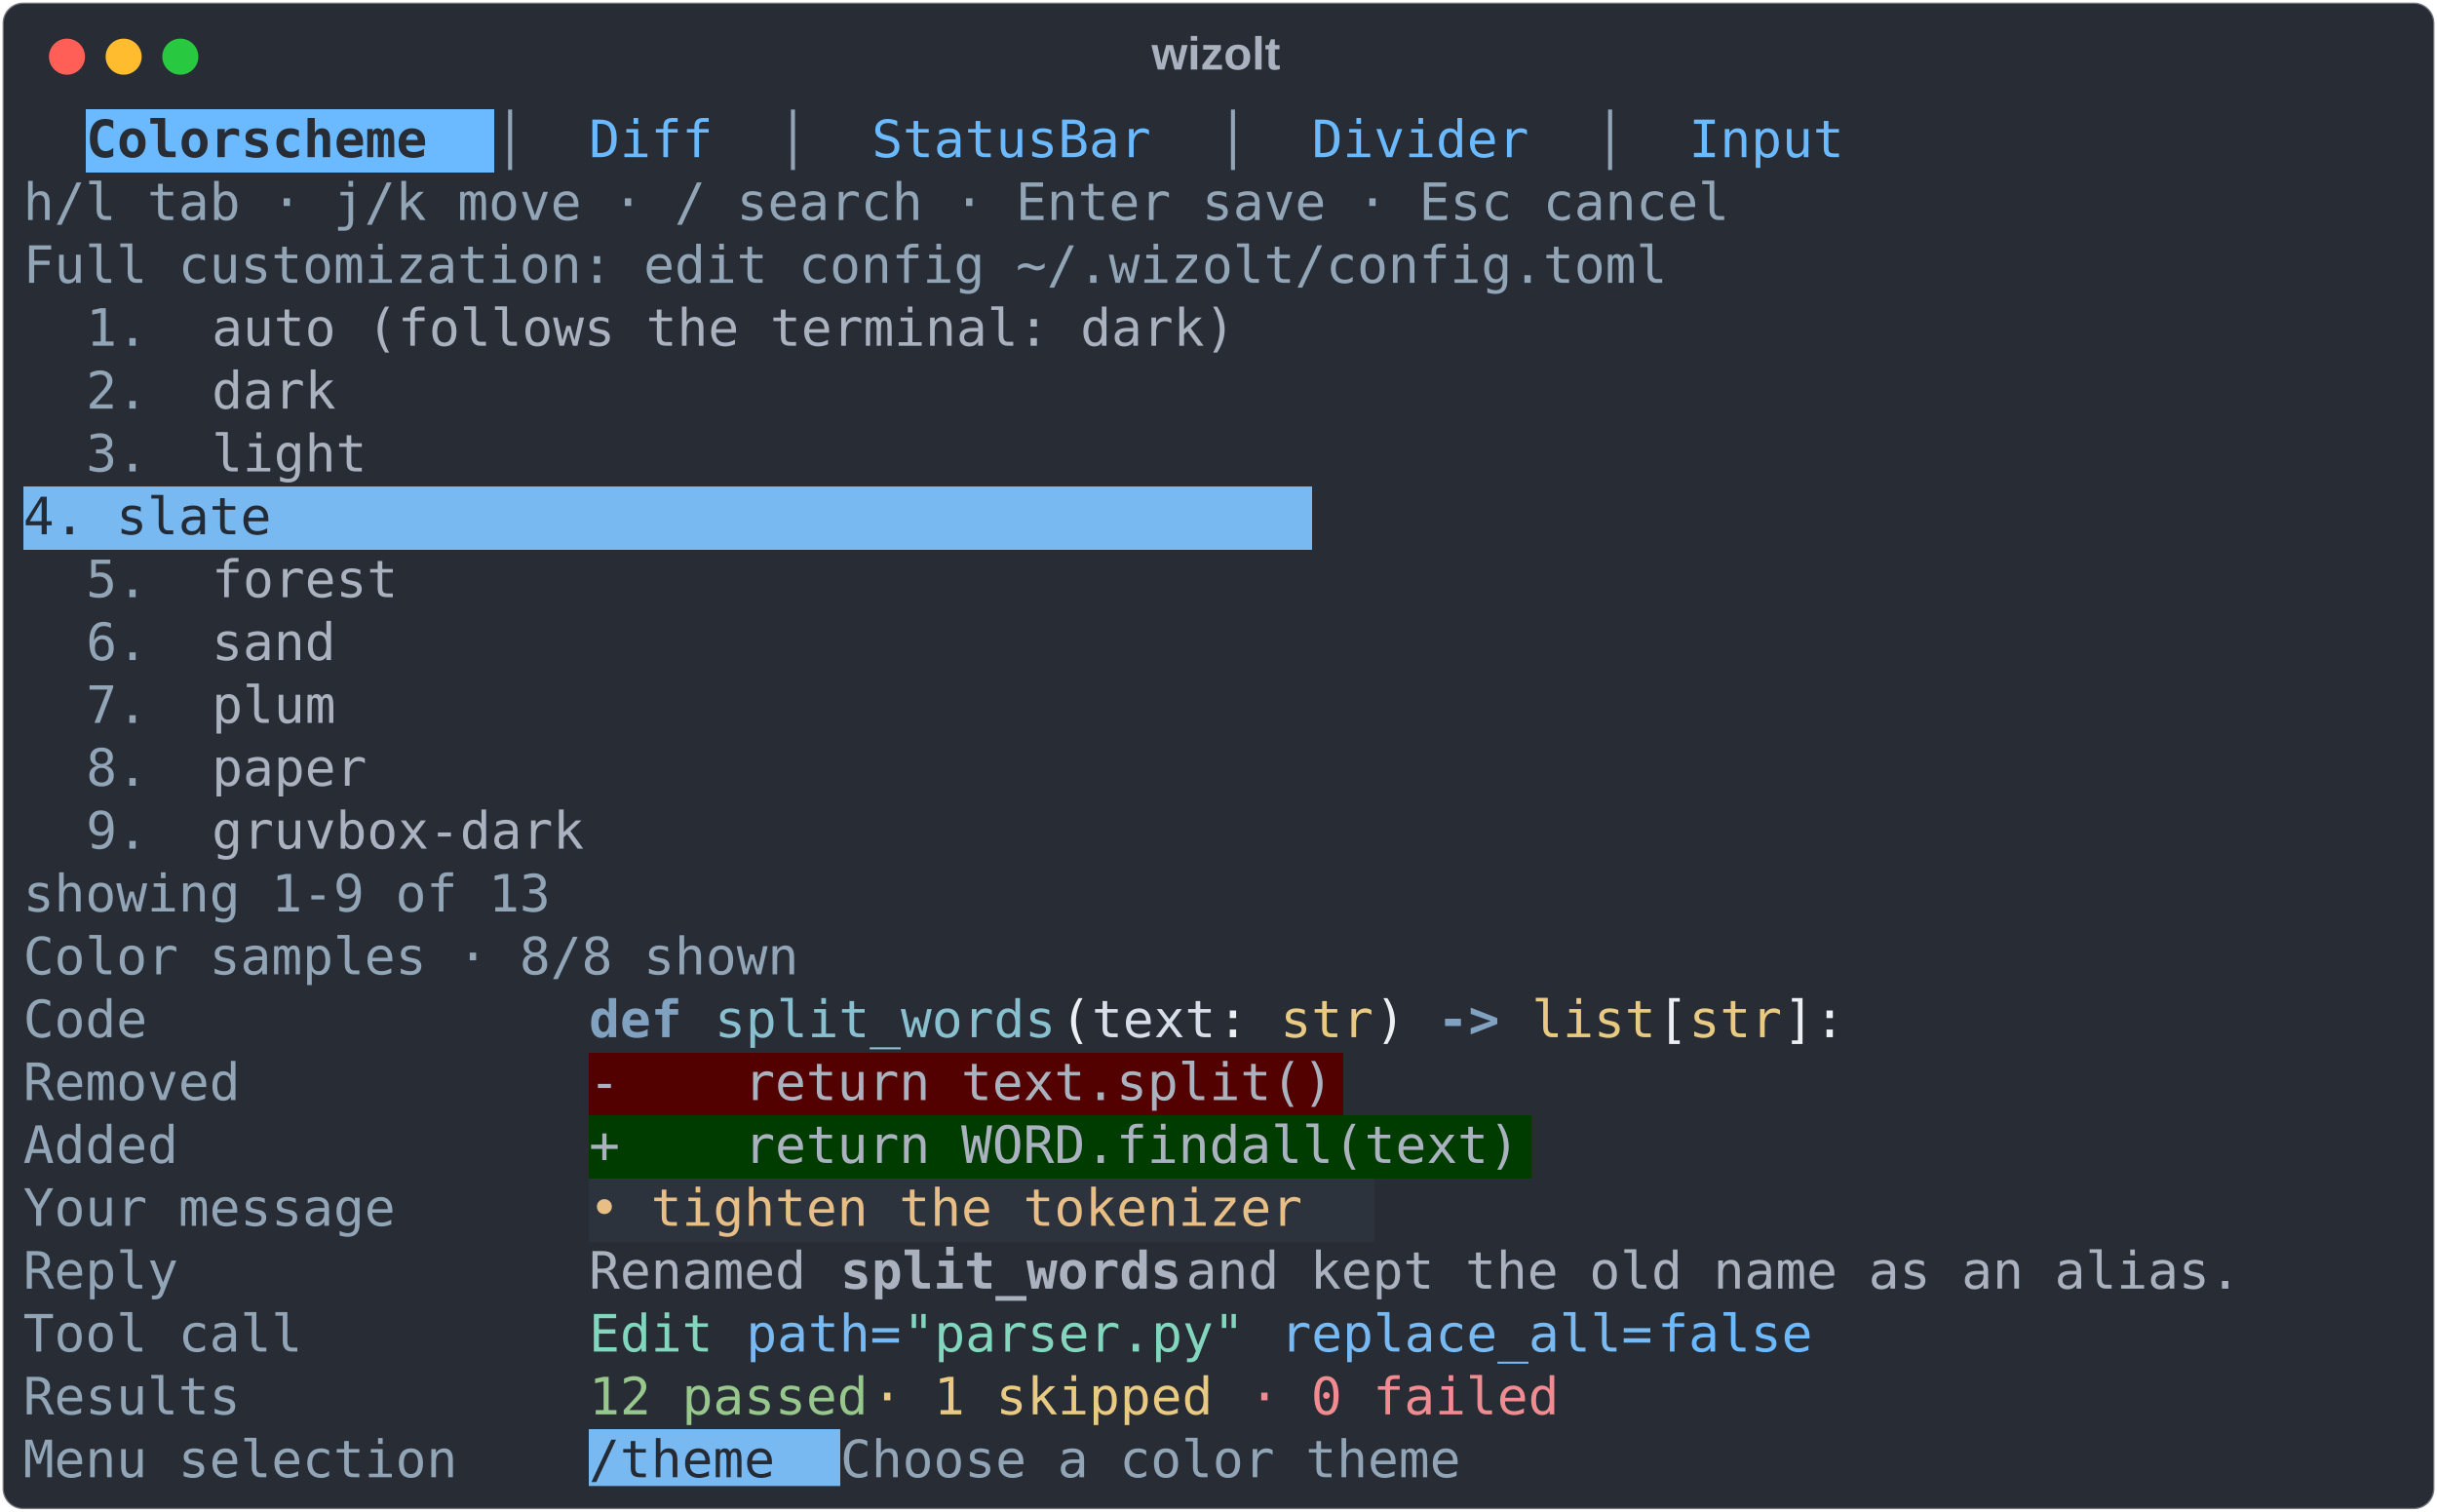
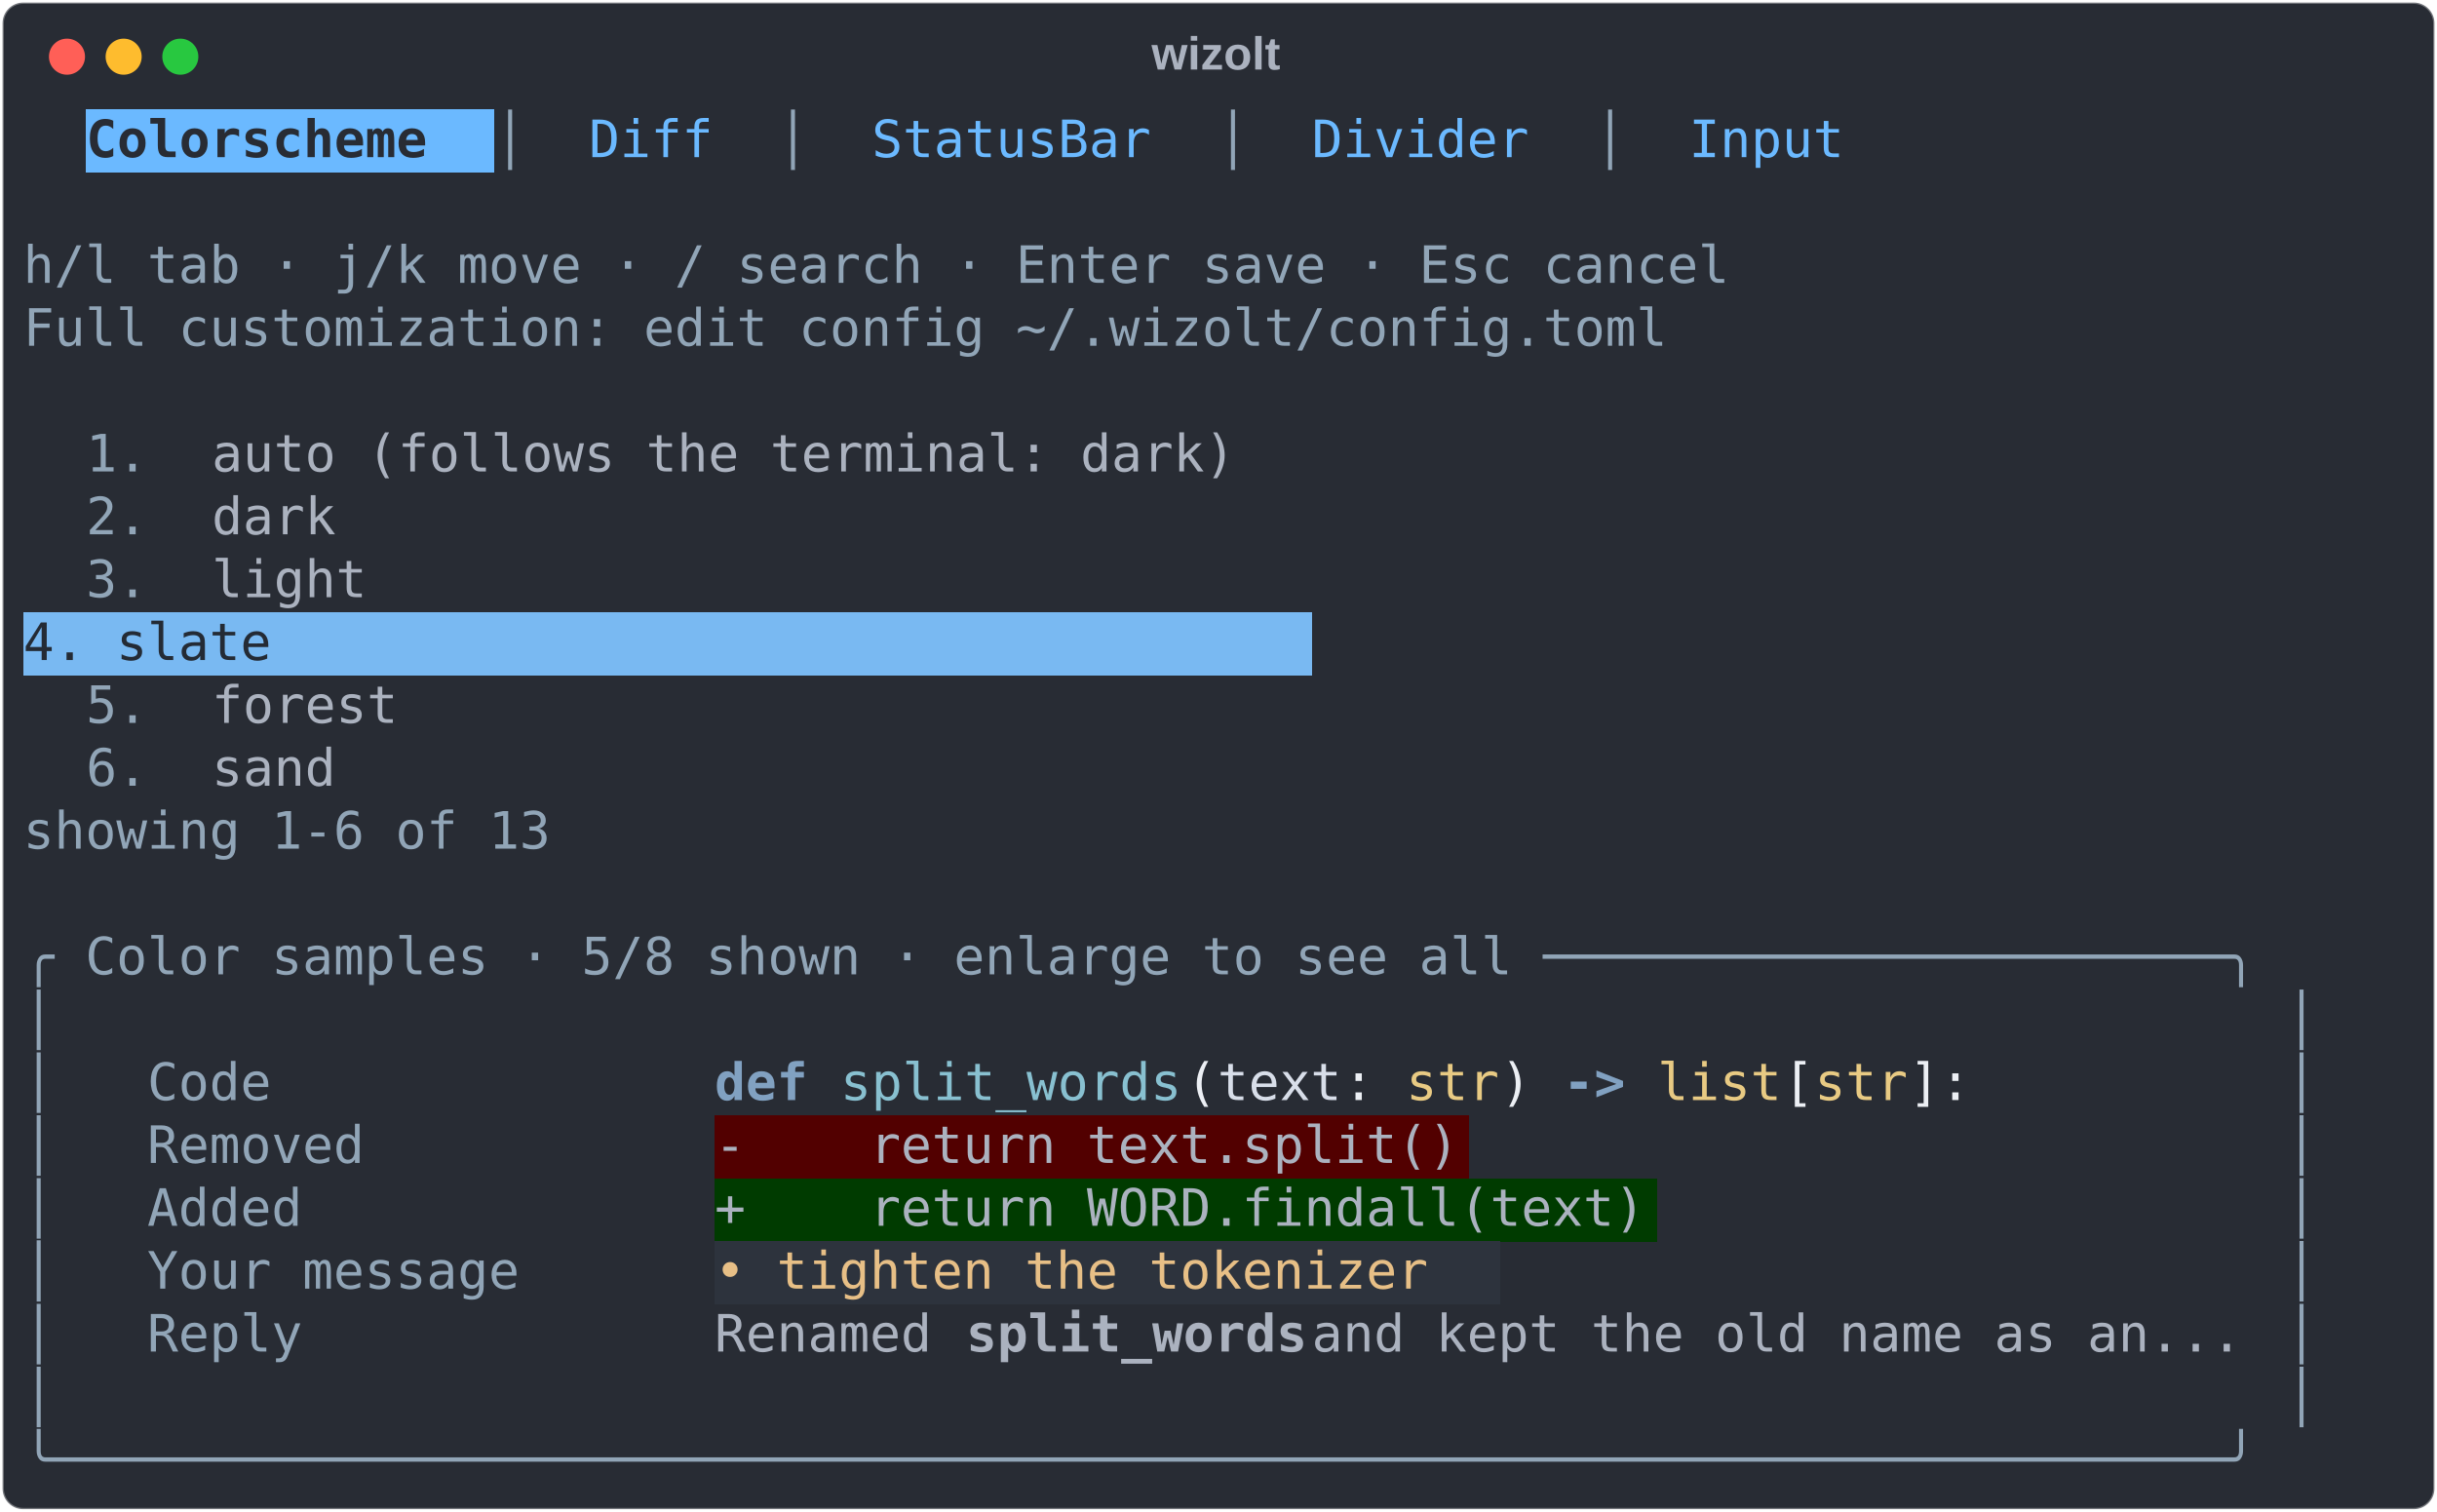
<svg xmlns="http://www.w3.org/2000/svg" class="rich-terminal" viewBox="0 0 946 586.8">
  <style>

    @font-face {
        font-family: "Fira Code";
        src: local("FiraCode-Regular"),
                url("https://cdnjs.cloudflare.com/ajax/libs/firacode/6.2.0/woff2/FiraCode-Regular.woff2") format("woff2"),
                url("https://cdnjs.cloudflare.com/ajax/libs/firacode/6.2.0/woff/FiraCode-Regular.woff") format("woff");
        font-style: normal;
        font-weight: 400;
    }
    @font-face {
        font-family: "Fira Code";
        src: local("FiraCode-Bold"),
                url("https://cdnjs.cloudflare.com/ajax/libs/firacode/6.2.0/woff2/FiraCode-Bold.woff2") format("woff2"),
                url("https://cdnjs.cloudflare.com/ajax/libs/firacode/6.2.0/woff/FiraCode-Bold.woff") format("woff");
        font-style: bold;
        font-weight: 700;
    }

    .appearance-picker-matrix {
        font-family: Fira Code, monospace;
        font-size: 20px;
        line-height: 24.4px;
        font-variant-east-asian: full-width;
    }

    .appearance-picker-title {
        font-size: 18px;
        font-weight: bold;
        font-family: arial;
    }

    .appearance-picker-r1 { fill: #abb2bf }
.appearance-picker-r2 { fill: #282c34;font-weight: bold }
.appearance-picker-r3 { fill: #91a5b7 }
.appearance-picker-r4 { fill: #6bb9ff }
.appearance-picker-r5 { fill: #242b35 }
.appearance-picker-r6 { fill: #81a1c1;font-weight: bold }
.appearance-picker-r7 { fill: #88c0d0 }
.appearance-picker-r8 { fill: #eceff4 }
.appearance-picker-r9 { fill: #d8dee9 }
.appearance-picker-r10 { fill: #e8ca83 }
.appearance-picker-r11 { fill: #e7bf86 }
.appearance-picker-r12 { fill: #abb2bf;font-weight: bold }
- .appearance-picker-r13 { fill: #82d6bd }
- .appearance-picker-r14 { fill: #79b9f2 }
- .appearance-picker-r15 { fill: #98c78d }
- .appearance-picker-r16 { fill: #f08c91 }
    </style>
  <defs>
    <clipPath id="appearance-picker-clip-terminal">
      <rect x="0" y="0" width="926.2" height="535.8" />
    </clipPath>
    <clipPath id="appearance-picker-line-0">
      <rect x="0" y="1.5" width="927.2" height="24.65" />
    </clipPath>
    <clipPath id="appearance-picker-line-1">
      <rect x="0" y="25.9" width="927.2" height="24.65" />
    </clipPath>
    <clipPath id="appearance-picker-line-2">
      <rect x="0" y="50.3" width="927.2" height="24.65" />
    </clipPath>
    <clipPath id="appearance-picker-line-3">
      <rect x="0" y="74.7" width="927.2" height="24.65" />
    </clipPath>
    <clipPath id="appearance-picker-line-4">
      <rect x="0" y="99.1" width="927.2" height="24.65" />
    </clipPath>
    <clipPath id="appearance-picker-line-5">
      <rect x="0" y="123.5" width="927.2" height="24.65" />
    </clipPath>
    <clipPath id="appearance-picker-line-6">
      <rect x="0" y="147.9" width="927.2" height="24.65" />
    </clipPath>
    <clipPath id="appearance-picker-line-7">
      <rect x="0" y="172.3" width="927.2" height="24.65" />
    </clipPath>
    <clipPath id="appearance-picker-line-8">
      <rect x="0" y="196.7" width="927.2" height="24.65" />
    </clipPath>
    <clipPath id="appearance-picker-line-9">
      <rect x="0" y="221.1" width="927.2" height="24.65" />
    </clipPath>
    <clipPath id="appearance-picker-line-10">
      <rect x="0" y="245.5" width="927.2" height="24.65" />
    </clipPath>
    <clipPath id="appearance-picker-line-11">
      <rect x="0" y="269.9" width="927.2" height="24.65" />
    </clipPath>
    <clipPath id="appearance-picker-line-12">
      <rect x="0" y="294.3" width="927.2" height="24.65" />
    </clipPath>
    <clipPath id="appearance-picker-line-13">
      <rect x="0" y="318.7" width="927.2" height="24.65" />
    </clipPath>
    <clipPath id="appearance-picker-line-14">
      <rect x="0" y="343.1" width="927.2" height="24.65" />
    </clipPath>
    <clipPath id="appearance-picker-line-15">
      <rect x="0" y="367.5" width="927.2" height="24.65" />
    </clipPath>
    <clipPath id="appearance-picker-line-16">
      <rect x="0" y="391.9" width="927.2" height="24.65" />
    </clipPath>
    <clipPath id="appearance-picker-line-17">
      <rect x="0" y="416.3" width="927.2" height="24.65" />
    </clipPath>
    <clipPath id="appearance-picker-line-18">
      <rect x="0" y="440.7" width="927.2" height="24.65" />
    </clipPath>
    <clipPath id="appearance-picker-line-19">
      <rect x="0" y="465.1" width="927.2" height="24.65" />
    </clipPath>
    <clipPath id="appearance-picker-line-20">
      <rect x="0" y="489.5" width="927.2" height="24.65" />
    </clipPath>
  </defs>
  <rect fill="#282c34" stroke="rgba(255,255,255,0.35)" stroke-width="1" x="1" y="1" width="944" height="584.8" rx="8" />
  <text class="appearance-picker-title" fill="#abb2bf" text-anchor="middle" x="472" y="27">wizolt</text>
  <g transform="translate(26,22)">
    <circle cx="0" cy="0" r="7" fill="#ff5f57" />
    <circle cx="22" cy="0" r="7" fill="#febc2e" />
    <circle cx="44" cy="0" r="7" fill="#28c840" />
  </g>
  <g transform="translate(9, 41)" clip-path="url(#appearance-picker-clip-terminal)">
    <rect fill="#6bb9ff" x="24.4" y="1.5" width="158.6" height="24.65" shape-rendering="crispEdges" />
-     <rect fill="#79b9f2" x="0" y="147.9" width="500.2" height="24.65" shape-rendering="crispEdges" />
-     <rect fill="#520000" x="219.6" y="367.5" width="292.8" height="24.65" shape-rendering="crispEdges" />
-     <rect fill="#003b00" x="219.6" y="391.9" width="366" height="24.65" shape-rendering="crispEdges" />
-     <rect fill="#2d333d" x="219.6" y="416.3" width="305" height="24.65" shape-rendering="crispEdges" />
-     <rect fill="#79b9f2" x="219.6" y="513.9" width="97.6" height="24.65" shape-rendering="crispEdges" />
+     <rect fill="#79b9f2" x="0" y="196.7" width="500.2" height="24.65" shape-rendering="crispEdges" />
+     <rect fill="#520000" x="268.4" y="391.9" width="292.8" height="24.65" shape-rendering="crispEdges" />
+     <rect fill="#003b00" x="268.4" y="416.3" width="366" height="24.65" shape-rendering="crispEdges" />
+     <rect fill="#2d333d" x="268.4" y="440.7" width="305" height="24.65" shape-rendering="crispEdges" />
    <g class="appearance-picker-matrix">
      <text class="appearance-picker-r2" x="24.4" y="20" textLength="158.6" clip-path="url(#appearance-picker-line-0)"> Colorscheme </text>
      <text class="appearance-picker-r3" x="183" y="20" textLength="36.6" clip-path="url(#appearance-picker-line-0)"> │ </text>
      <text class="appearance-picker-r4" x="219.6" y="20" textLength="73.2" clip-path="url(#appearance-picker-line-0)"> Diff </text>
      <text class="appearance-picker-r3" x="292.8" y="20" textLength="36.6" clip-path="url(#appearance-picker-line-0)"> │ </text>
      <text class="appearance-picker-r4" x="329.4" y="20" textLength="134.2" clip-path="url(#appearance-picker-line-0)"> StatusBar </text>
      <text class="appearance-picker-r3" x="463.6" y="20" textLength="36.6" clip-path="url(#appearance-picker-line-0)"> │ </text>
      <text class="appearance-picker-r4" x="500.2" y="20" textLength="109.8" clip-path="url(#appearance-picker-line-0)"> Divider </text>
      <text class="appearance-picker-r3" x="610" y="20" textLength="36.6" clip-path="url(#appearance-picker-line-0)"> │ </text>
      <text class="appearance-picker-r4" x="646.6" y="20" textLength="85.4" clip-path="url(#appearance-picker-line-0)"> Input </text>
      <text class="appearance-picker-r1" x="927.2" y="20" textLength="12.2" clip-path="url(#appearance-picker-line-0)">
</text>
-       <text class="appearance-picker-r3" x="0" y="44.4" textLength="695.4" clip-path="url(#appearance-picker-line-1)">  h/l tab · j/k move · / search · Enter save · Esc cancel</text>
      <text class="appearance-picker-r1" x="927.2" y="44.4" textLength="12.2" clip-path="url(#appearance-picker-line-1)">
</text>
-       <text class="appearance-picker-r3" x="0" y="68.8" textLength="671" clip-path="url(#appearance-picker-line-2)">  Full customization: edit config ~/.wizolt/config.toml</text>
+       <text class="appearance-picker-r3" x="0" y="68.8" textLength="695.4" clip-path="url(#appearance-picker-line-2)">  h/l tab · j/k move · / search · Enter save · Esc cancel</text>
      <text class="appearance-picker-r1" x="927.2" y="68.8" textLength="12.2" clip-path="url(#appearance-picker-line-2)">
</text>
-       <text class="appearance-picker-r3" x="24.4" y="93.2" textLength="48.8" clip-path="url(#appearance-picker-line-3)"> 1. </text>
-       <text class="appearance-picker-r1" x="73.2" y="93.2" textLength="402.6" clip-path="url(#appearance-picker-line-3)">auto (follows the terminal: dark)</text>
+       <text class="appearance-picker-r3" x="0" y="93.2" textLength="671" clip-path="url(#appearance-picker-line-3)">  Full customization: edit config ~/.wizolt/config.toml</text>
      <text class="appearance-picker-r1" x="927.2" y="93.2" textLength="12.2" clip-path="url(#appearance-picker-line-3)">
</text>
-       <text class="appearance-picker-r3" x="24.4" y="117.6" textLength="48.8" clip-path="url(#appearance-picker-line-4)"> 2. </text>
-       <text class="appearance-picker-r1" x="73.2" y="117.6" textLength="48.8" clip-path="url(#appearance-picker-line-4)">dark</text>
      <text class="appearance-picker-r1" x="927.2" y="117.6" textLength="12.2" clip-path="url(#appearance-picker-line-4)">
</text>
-       <text class="appearance-picker-r3" x="24.4" y="142" textLength="48.8" clip-path="url(#appearance-picker-line-5)"> 3. </text>
-       <text class="appearance-picker-r1" x="73.2" y="142" textLength="61" clip-path="url(#appearance-picker-line-5)">light</text>
+       <text class="appearance-picker-r3" x="24.4" y="142" textLength="48.8" clip-path="url(#appearance-picker-line-5)"> 1. </text>
+       <text class="appearance-picker-r1" x="73.2" y="142" textLength="402.6" clip-path="url(#appearance-picker-line-5)">auto (follows the terminal: dark)</text>
      <text class="appearance-picker-r1" x="927.2" y="142" textLength="12.2" clip-path="url(#appearance-picker-line-5)">
</text>
-       <text class="appearance-picker-r5" x="0" y="166.4" textLength="500.2" clip-path="url(#appearance-picker-line-6)">   4. slate                              </text>
+       <text class="appearance-picker-r3" x="24.4" y="166.4" textLength="48.8" clip-path="url(#appearance-picker-line-6)"> 2. </text>
+       <text class="appearance-picker-r1" x="73.2" y="166.4" textLength="48.8" clip-path="url(#appearance-picker-line-6)">dark</text>
      <text class="appearance-picker-r1" x="927.2" y="166.4" textLength="12.2" clip-path="url(#appearance-picker-line-6)">
</text>
-       <text class="appearance-picker-r3" x="24.4" y="190.8" textLength="48.8" clip-path="url(#appearance-picker-line-7)"> 5. </text>
-       <text class="appearance-picker-r1" x="73.2" y="190.8" textLength="73.2" clip-path="url(#appearance-picker-line-7)">forest</text>
+       <text class="appearance-picker-r3" x="24.4" y="190.8" textLength="48.8" clip-path="url(#appearance-picker-line-7)"> 3. </text>
+       <text class="appearance-picker-r1" x="73.2" y="190.8" textLength="61" clip-path="url(#appearance-picker-line-7)">light</text>
      <text class="appearance-picker-r1" x="927.2" y="190.8" textLength="12.2" clip-path="url(#appearance-picker-line-7)">
</text>
-       <text class="appearance-picker-r3" x="24.4" y="215.2" textLength="48.8" clip-path="url(#appearance-picker-line-8)"> 6. </text>
-       <text class="appearance-picker-r1" x="73.2" y="215.2" textLength="48.8" clip-path="url(#appearance-picker-line-8)">sand</text>
+       <text class="appearance-picker-r5" x="0" y="215.2" textLength="500.2" clip-path="url(#appearance-picker-line-8)">   4. slate                              </text>
      <text class="appearance-picker-r1" x="927.2" y="215.2" textLength="12.2" clip-path="url(#appearance-picker-line-8)">
</text>
-       <text class="appearance-picker-r3" x="24.4" y="239.6" textLength="48.8" clip-path="url(#appearance-picker-line-9)"> 7. </text>
-       <text class="appearance-picker-r1" x="73.2" y="239.6" textLength="48.8" clip-path="url(#appearance-picker-line-9)">plum</text>
+       <text class="appearance-picker-r3" x="24.4" y="239.6" textLength="48.8" clip-path="url(#appearance-picker-line-9)"> 5. </text>
+       <text class="appearance-picker-r1" x="73.2" y="239.6" textLength="73.2" clip-path="url(#appearance-picker-line-9)">forest</text>
      <text class="appearance-picker-r1" x="927.2" y="239.6" textLength="12.2" clip-path="url(#appearance-picker-line-9)">
</text>
-       <text class="appearance-picker-r3" x="24.4" y="264" textLength="48.8" clip-path="url(#appearance-picker-line-10)"> 8. </text>
-       <text class="appearance-picker-r1" x="73.2" y="264" textLength="61" clip-path="url(#appearance-picker-line-10)">paper</text>
+       <text class="appearance-picker-r3" x="24.4" y="264" textLength="48.8" clip-path="url(#appearance-picker-line-10)"> 6. </text>
+       <text class="appearance-picker-r1" x="73.2" y="264" textLength="48.8" clip-path="url(#appearance-picker-line-10)">sand</text>
      <text class="appearance-picker-r1" x="927.2" y="264" textLength="12.2" clip-path="url(#appearance-picker-line-10)">
</text>
-       <text class="appearance-picker-r3" x="24.4" y="288.4" textLength="48.8" clip-path="url(#appearance-picker-line-11)"> 9. </text>
-       <text class="appearance-picker-r1" x="73.2" y="288.4" textLength="146.4" clip-path="url(#appearance-picker-line-11)">gruvbox-dark</text>
+       <text class="appearance-picker-r3" x="0" y="288.4" textLength="231.8" clip-path="url(#appearance-picker-line-11)">  showing 1-6 of 13</text>
      <text class="appearance-picker-r1" x="927.2" y="288.4" textLength="12.2" clip-path="url(#appearance-picker-line-11)">
</text>
-       <text class="appearance-picker-r3" x="0" y="312.8" textLength="231.8" clip-path="url(#appearance-picker-line-12)">  showing 1-9 of 13</text>
      <text class="appearance-picker-r1" x="927.2" y="312.8" textLength="12.2" clip-path="url(#appearance-picker-line-12)">
</text>
-       <text class="appearance-picker-r3" x="0" y="337.2" textLength="329.4" clip-path="url(#appearance-picker-line-13)">  Color samples · 8/8 shown</text>
+       <text class="appearance-picker-r3" x="0" y="337.2" textLength="902.8" clip-path="url(#appearance-picker-line-13)">  ╭ Color samples · 5/8 shown · enlarge to see all ──────────────────────╮</text>
      <text class="appearance-picker-r1" x="927.2" y="337.2" textLength="12.2" clip-path="url(#appearance-picker-line-13)">
</text>
-       <text class="appearance-picker-r3" x="0" y="361.6" textLength="219.6" clip-path="url(#appearance-picker-line-14)">  Code            </text>
-       <text class="appearance-picker-r6" x="219.6" y="361.6" textLength="36.6" clip-path="url(#appearance-picker-line-14)">def</text>
-       <text class="appearance-picker-r7" x="268.4" y="361.6" textLength="134.2" clip-path="url(#appearance-picker-line-14)">split_words</text>
-       <text class="appearance-picker-r8" x="402.6" y="361.6" textLength="12.2" clip-path="url(#appearance-picker-line-14)">(</text>
-       <text class="appearance-picker-r9" x="414.8" y="361.6" textLength="48.8" clip-path="url(#appearance-picker-line-14)">text</text>
-       <text class="appearance-picker-r8" x="463.6" y="361.6" textLength="12.2" clip-path="url(#appearance-picker-line-14)">:</text>
-       <text class="appearance-picker-r10" x="488" y="361.6" textLength="36.6" clip-path="url(#appearance-picker-line-14)">str</text>
-       <text class="appearance-picker-r8" x="524.6" y="361.6" textLength="12.2" clip-path="url(#appearance-picker-line-14)">)</text>
-       <text class="appearance-picker-r6" x="549" y="361.6" textLength="24.4" clip-path="url(#appearance-picker-line-14)">-&gt;</text>
-       <text class="appearance-picker-r10" x="585.6" y="361.6" textLength="48.8" clip-path="url(#appearance-picker-line-14)">list</text>
-       <text class="appearance-picker-r8" x="634.4" y="361.6" textLength="12.2" clip-path="url(#appearance-picker-line-14)">[</text>
-       <text class="appearance-picker-r10" x="646.6" y="361.6" textLength="36.6" clip-path="url(#appearance-picker-line-14)">str</text>
-       <text class="appearance-picker-r8" x="683.2" y="361.6" textLength="24.4" clip-path="url(#appearance-picker-line-14)">]:</text>
+       <text class="appearance-picker-r3" x="0" y="361.6" textLength="48.8" clip-path="url(#appearance-picker-line-14)">  │ </text>
+       <text class="appearance-picker-r3" x="878.4" y="361.6" textLength="24.4" clip-path="url(#appearance-picker-line-14)"> │</text>
      <text class="appearance-picker-r1" x="927.2" y="361.6" textLength="12.2" clip-path="url(#appearance-picker-line-14)">
</text>
-       <text class="appearance-picker-r3" x="0" y="386" textLength="219.6" clip-path="url(#appearance-picker-line-15)">  Removed         </text>
-       <text class="appearance-picker-r1" x="219.6" y="386" textLength="292.8" clip-path="url(#appearance-picker-line-15)">-    return text.split()</text>
+       <text class="appearance-picker-r3" x="0" y="386" textLength="268.4" clip-path="url(#appearance-picker-line-15)">  │   Code            </text>
+       <text class="appearance-picker-r6" x="268.4" y="386" textLength="36.6" clip-path="url(#appearance-picker-line-15)">def</text>
+       <text class="appearance-picker-r7" x="317.2" y="386" textLength="134.2" clip-path="url(#appearance-picker-line-15)">split_words</text>
+       <text class="appearance-picker-r8" x="451.4" y="386" textLength="12.2" clip-path="url(#appearance-picker-line-15)">(</text>
+       <text class="appearance-picker-r9" x="463.6" y="386" textLength="48.8" clip-path="url(#appearance-picker-line-15)">text</text>
+       <text class="appearance-picker-r8" x="512.4" y="386" textLength="12.2" clip-path="url(#appearance-picker-line-15)">:</text>
+       <text class="appearance-picker-r10" x="536.8" y="386" textLength="36.6" clip-path="url(#appearance-picker-line-15)">str</text>
+       <text class="appearance-picker-r8" x="573.4" y="386" textLength="12.2" clip-path="url(#appearance-picker-line-15)">)</text>
+       <text class="appearance-picker-r6" x="597.8" y="386" textLength="24.4" clip-path="url(#appearance-picker-line-15)">-&gt;</text>
+       <text class="appearance-picker-r10" x="634.4" y="386" textLength="48.8" clip-path="url(#appearance-picker-line-15)">list</text>
+       <text class="appearance-picker-r8" x="683.2" y="386" textLength="12.2" clip-path="url(#appearance-picker-line-15)">[</text>
+       <text class="appearance-picker-r10" x="695.4" y="386" textLength="36.6" clip-path="url(#appearance-picker-line-15)">str</text>
+       <text class="appearance-picker-r8" x="732" y="386" textLength="24.4" clip-path="url(#appearance-picker-line-15)">]:</text>
+       <text class="appearance-picker-r3" x="878.4" y="386" textLength="24.4" clip-path="url(#appearance-picker-line-15)"> │</text>
      <text class="appearance-picker-r1" x="927.2" y="386" textLength="12.2" clip-path="url(#appearance-picker-line-15)">
</text>
-       <text class="appearance-picker-r3" x="0" y="410.4" textLength="219.6" clip-path="url(#appearance-picker-line-16)">  Added           </text>
-       <text class="appearance-picker-r1" x="219.6" y="410.4" textLength="366" clip-path="url(#appearance-picker-line-16)">+    return WORD.findall(text)</text>
+       <text class="appearance-picker-r3" x="0" y="410.4" textLength="268.4" clip-path="url(#appearance-picker-line-16)">  │   Removed         </text>
+       <text class="appearance-picker-r1" x="268.4" y="410.4" textLength="292.8" clip-path="url(#appearance-picker-line-16)">-    return text.split()</text>
+       <text class="appearance-picker-r3" x="878.4" y="410.4" textLength="24.4" clip-path="url(#appearance-picker-line-16)"> │</text>
      <text class="appearance-picker-r1" x="927.2" y="410.4" textLength="12.2" clip-path="url(#appearance-picker-line-16)">
</text>
-       <text class="appearance-picker-r3" x="0" y="434.8" textLength="219.6" clip-path="url(#appearance-picker-line-17)">  Your message    </text>
-       <text class="appearance-picker-r11" x="219.6" y="434.8" textLength="305" clip-path="url(#appearance-picker-line-17)"> • tighten the tokenizer </text>
+       <text class="appearance-picker-r3" x="0" y="434.8" textLength="268.4" clip-path="url(#appearance-picker-line-17)">  │   Added           </text>
+       <text class="appearance-picker-r1" x="268.4" y="434.8" textLength="366" clip-path="url(#appearance-picker-line-17)">+    return WORD.findall(text)</text>
+       <text class="appearance-picker-r3" x="878.4" y="434.8" textLength="24.4" clip-path="url(#appearance-picker-line-17)"> │</text>
      <text class="appearance-picker-r1" x="927.2" y="434.8" textLength="12.2" clip-path="url(#appearance-picker-line-17)">
</text>
-       <text class="appearance-picker-r3" x="0" y="459.2" textLength="219.6" clip-path="url(#appearance-picker-line-18)">  Reply           </text>
-       <text class="appearance-picker-r1" x="219.6" y="459.2" textLength="97.6" clip-path="url(#appearance-picker-line-18)">Renamed </text>
-       <text class="appearance-picker-r12" x="317.2" y="459.2" textLength="134.2" clip-path="url(#appearance-picker-line-18)">split_words</text>
-       <text class="appearance-picker-r1" x="451.4" y="459.2" textLength="427" clip-path="url(#appearance-picker-line-18)"> and kept the old name as an alias.</text>
+       <text class="appearance-picker-r3" x="0" y="459.2" textLength="268.4" clip-path="url(#appearance-picker-line-18)">  │   Your message    </text>
+       <text class="appearance-picker-r11" x="268.4" y="459.2" textLength="305" clip-path="url(#appearance-picker-line-18)"> • tighten the tokenizer </text>
+       <text class="appearance-picker-r3" x="878.4" y="459.2" textLength="24.4" clip-path="url(#appearance-picker-line-18)"> │</text>
      <text class="appearance-picker-r1" x="927.2" y="459.2" textLength="12.2" clip-path="url(#appearance-picker-line-18)">
</text>
-       <text class="appearance-picker-r3" x="0" y="483.6" textLength="219.6" clip-path="url(#appearance-picker-line-19)">  Tool call       </text>
-       <text class="appearance-picker-r13" x="219.6" y="483.6" textLength="61" clip-path="url(#appearance-picker-line-19)">Edit </text>
-       <text class="appearance-picker-r14" x="280.6" y="483.6" textLength="61" clip-path="url(#appearance-picker-line-19)">path=</text>
-       <text class="appearance-picker-r13" x="341.6" y="483.6" textLength="134.2" clip-path="url(#appearance-picker-line-19)">"parser.py"</text>
-       <text class="appearance-picker-r14" x="488" y="483.6" textLength="146.4" clip-path="url(#appearance-picker-line-19)">replace_all=</text>
-       <text class="appearance-picker-r4" x="634.4" y="483.6" textLength="61" clip-path="url(#appearance-picker-line-19)">false</text>
+       <text class="appearance-picker-r3" x="0" y="483.6" textLength="268.4" clip-path="url(#appearance-picker-line-19)">  │   Reply           </text>
+       <text class="appearance-picker-r1" x="268.4" y="483.6" textLength="97.6" clip-path="url(#appearance-picker-line-19)">Renamed </text>
+       <text class="appearance-picker-r12" x="366" y="483.6" textLength="134.2" clip-path="url(#appearance-picker-line-19)">split_words</text>
+       <text class="appearance-picker-r1" x="500.2" y="483.6" textLength="378.2" clip-path="url(#appearance-picker-line-19)"> and kept the old name as an...</text>
+       <text class="appearance-picker-r3" x="878.4" y="483.6" textLength="24.4" clip-path="url(#appearance-picker-line-19)"> │</text>
      <text class="appearance-picker-r1" x="927.2" y="483.6" textLength="12.2" clip-path="url(#appearance-picker-line-19)">
</text>
-       <text class="appearance-picker-r3" x="0" y="508" textLength="219.6" clip-path="url(#appearance-picker-line-20)">  Results         </text>
-       <text class="appearance-picker-r15" x="219.6" y="508" textLength="109.8" clip-path="url(#appearance-picker-line-20)">12 passed</text>
-       <text class="appearance-picker-r10" x="329.4" y="508" textLength="146.4" clip-path="url(#appearance-picker-line-20)"> · 1 skipped</text>
-       <text class="appearance-picker-r16" x="475.8" y="508" textLength="134.2" clip-path="url(#appearance-picker-line-20)"> · 0 failed</text>
+       <text class="appearance-picker-r3" x="0" y="508" textLength="48.8" clip-path="url(#appearance-picker-line-20)">  │ </text>
+       <text class="appearance-picker-r3" x="878.4" y="508" textLength="24.4" clip-path="url(#appearance-picker-line-20)"> │</text>
      <text class="appearance-picker-r1" x="927.2" y="508" textLength="12.2" clip-path="url(#appearance-picker-line-20)">
</text>
-       <text class="appearance-picker-r3" x="0" y="532.4" textLength="219.6" clip-path="url(#appearance-picker-line-21)">  Menu selection  </text>
-       <text class="appearance-picker-r5" x="219.6" y="532.4" textLength="97.6" clip-path="url(#appearance-picker-line-21)"> /theme </text>
-       <text class="appearance-picker-r3" x="317.2" y="532.4" textLength="256.2" clip-path="url(#appearance-picker-line-21)"> Choose a color theme</text>
+       <text class="appearance-picker-r3" x="0" y="532.4" textLength="902.8" clip-path="url(#appearance-picker-line-21)">  ╰──────────────────────────────────────────────────────────────────────╯</text>
      <text class="appearance-picker-r1" x="927.2" y="532.4" textLength="12.2" clip-path="url(#appearance-picker-line-21)">
</text>
    </g>
  </g>
</svg>
